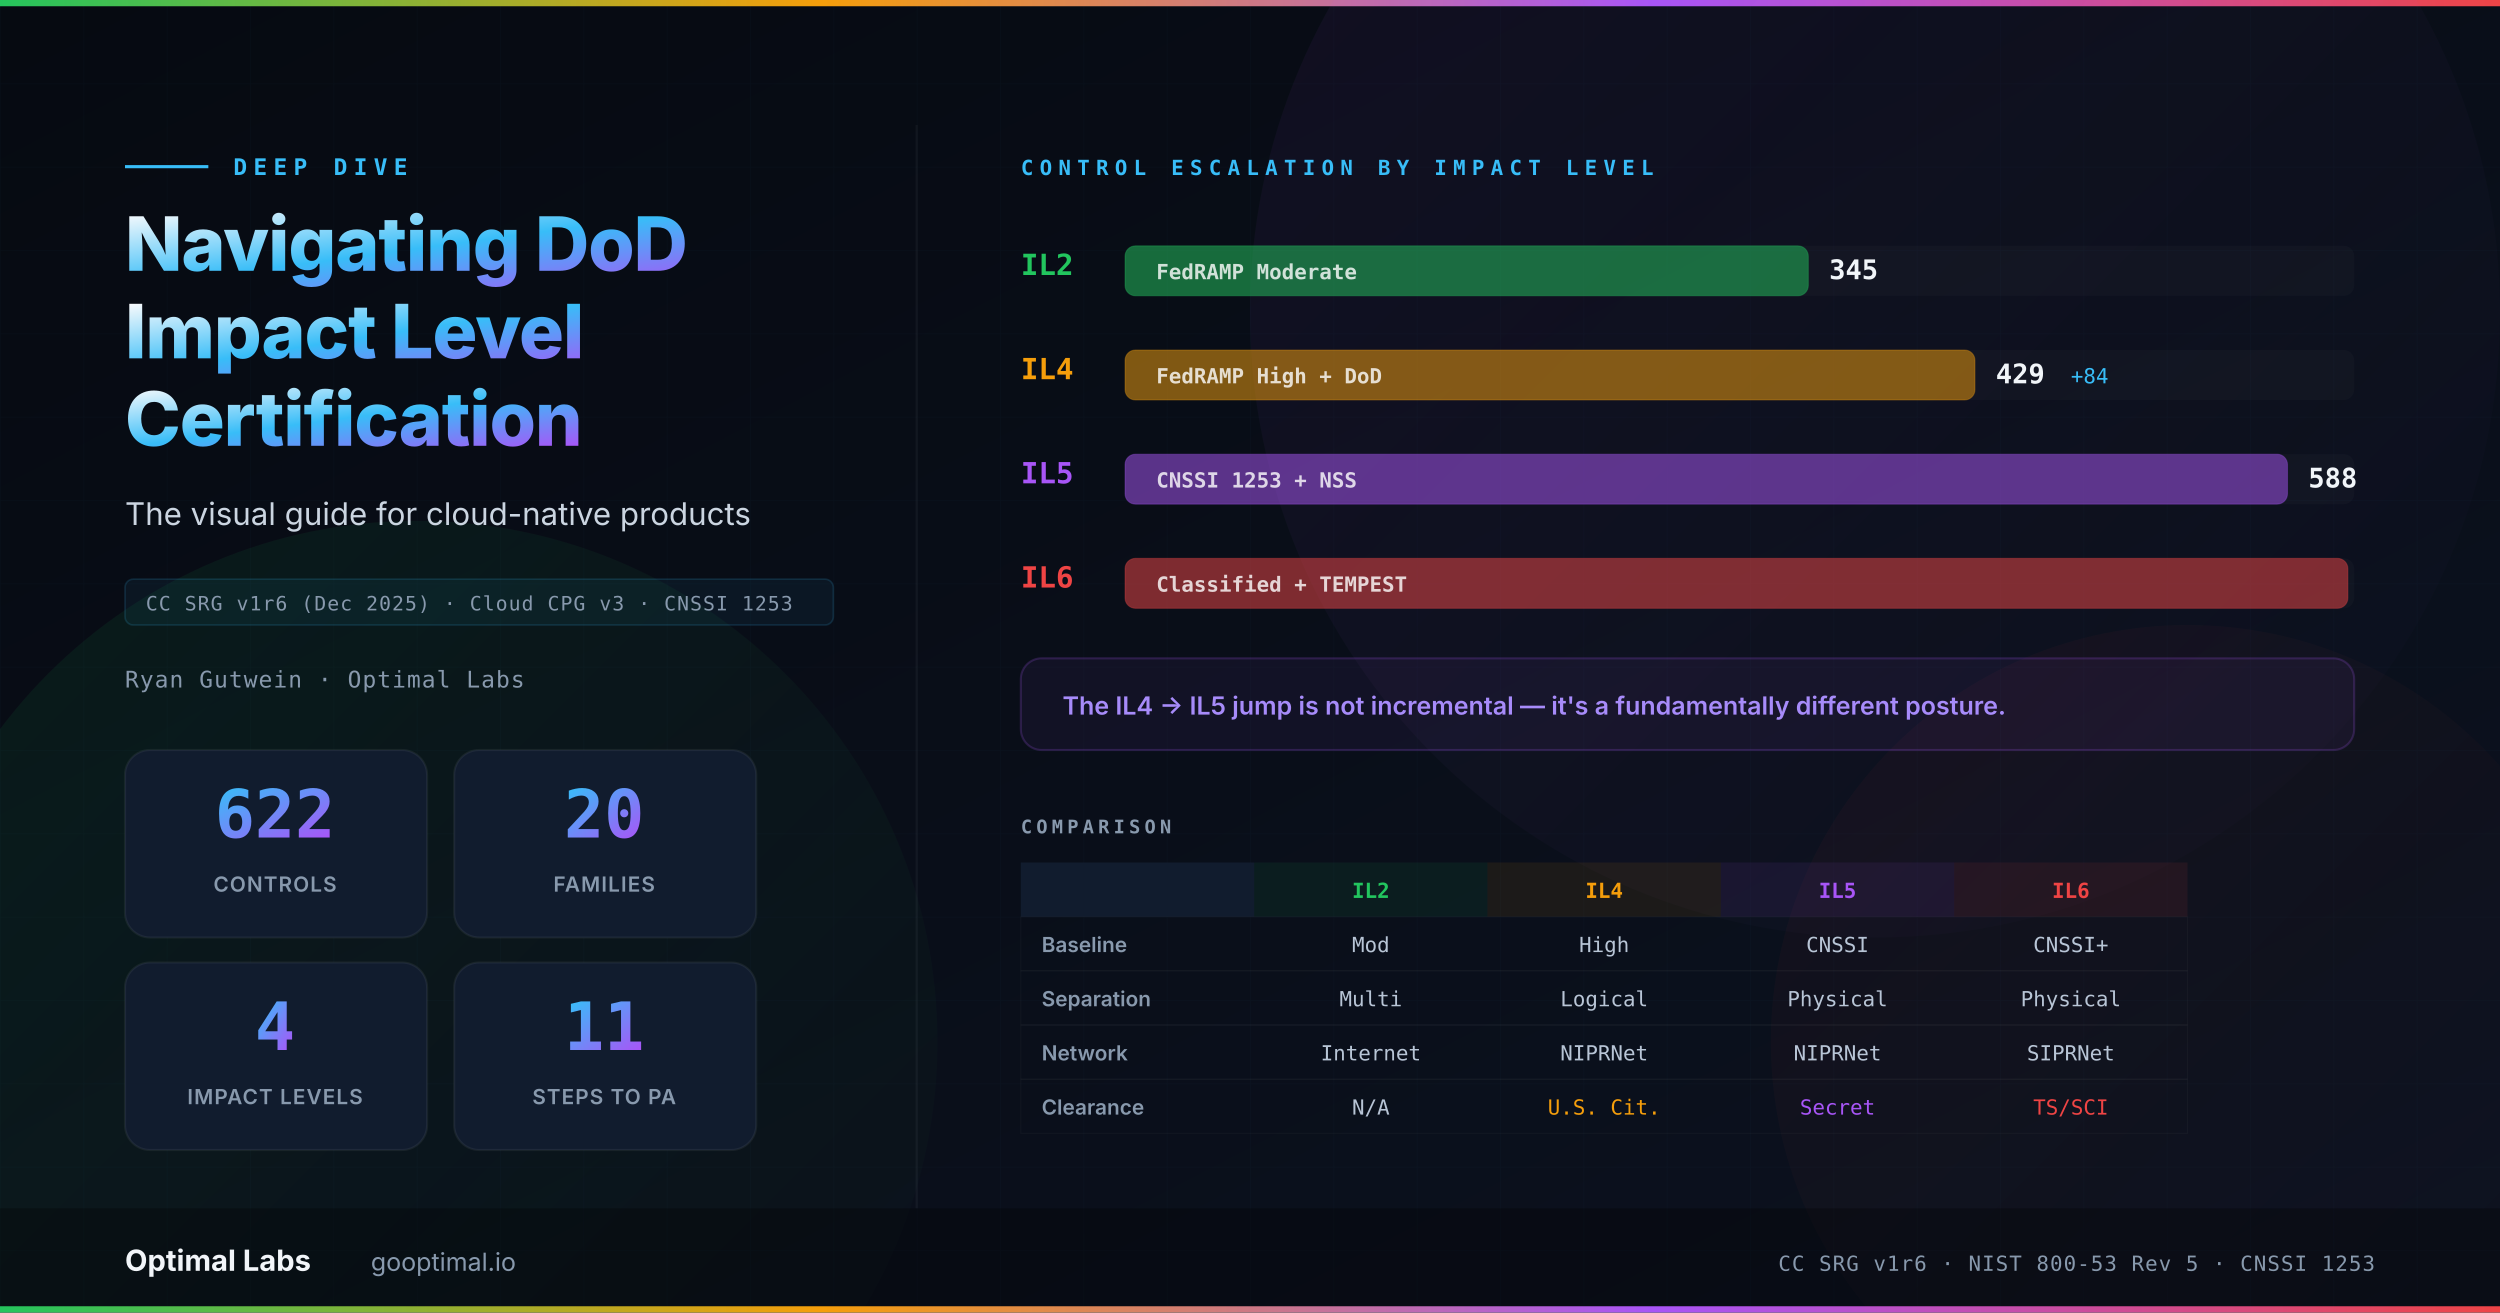
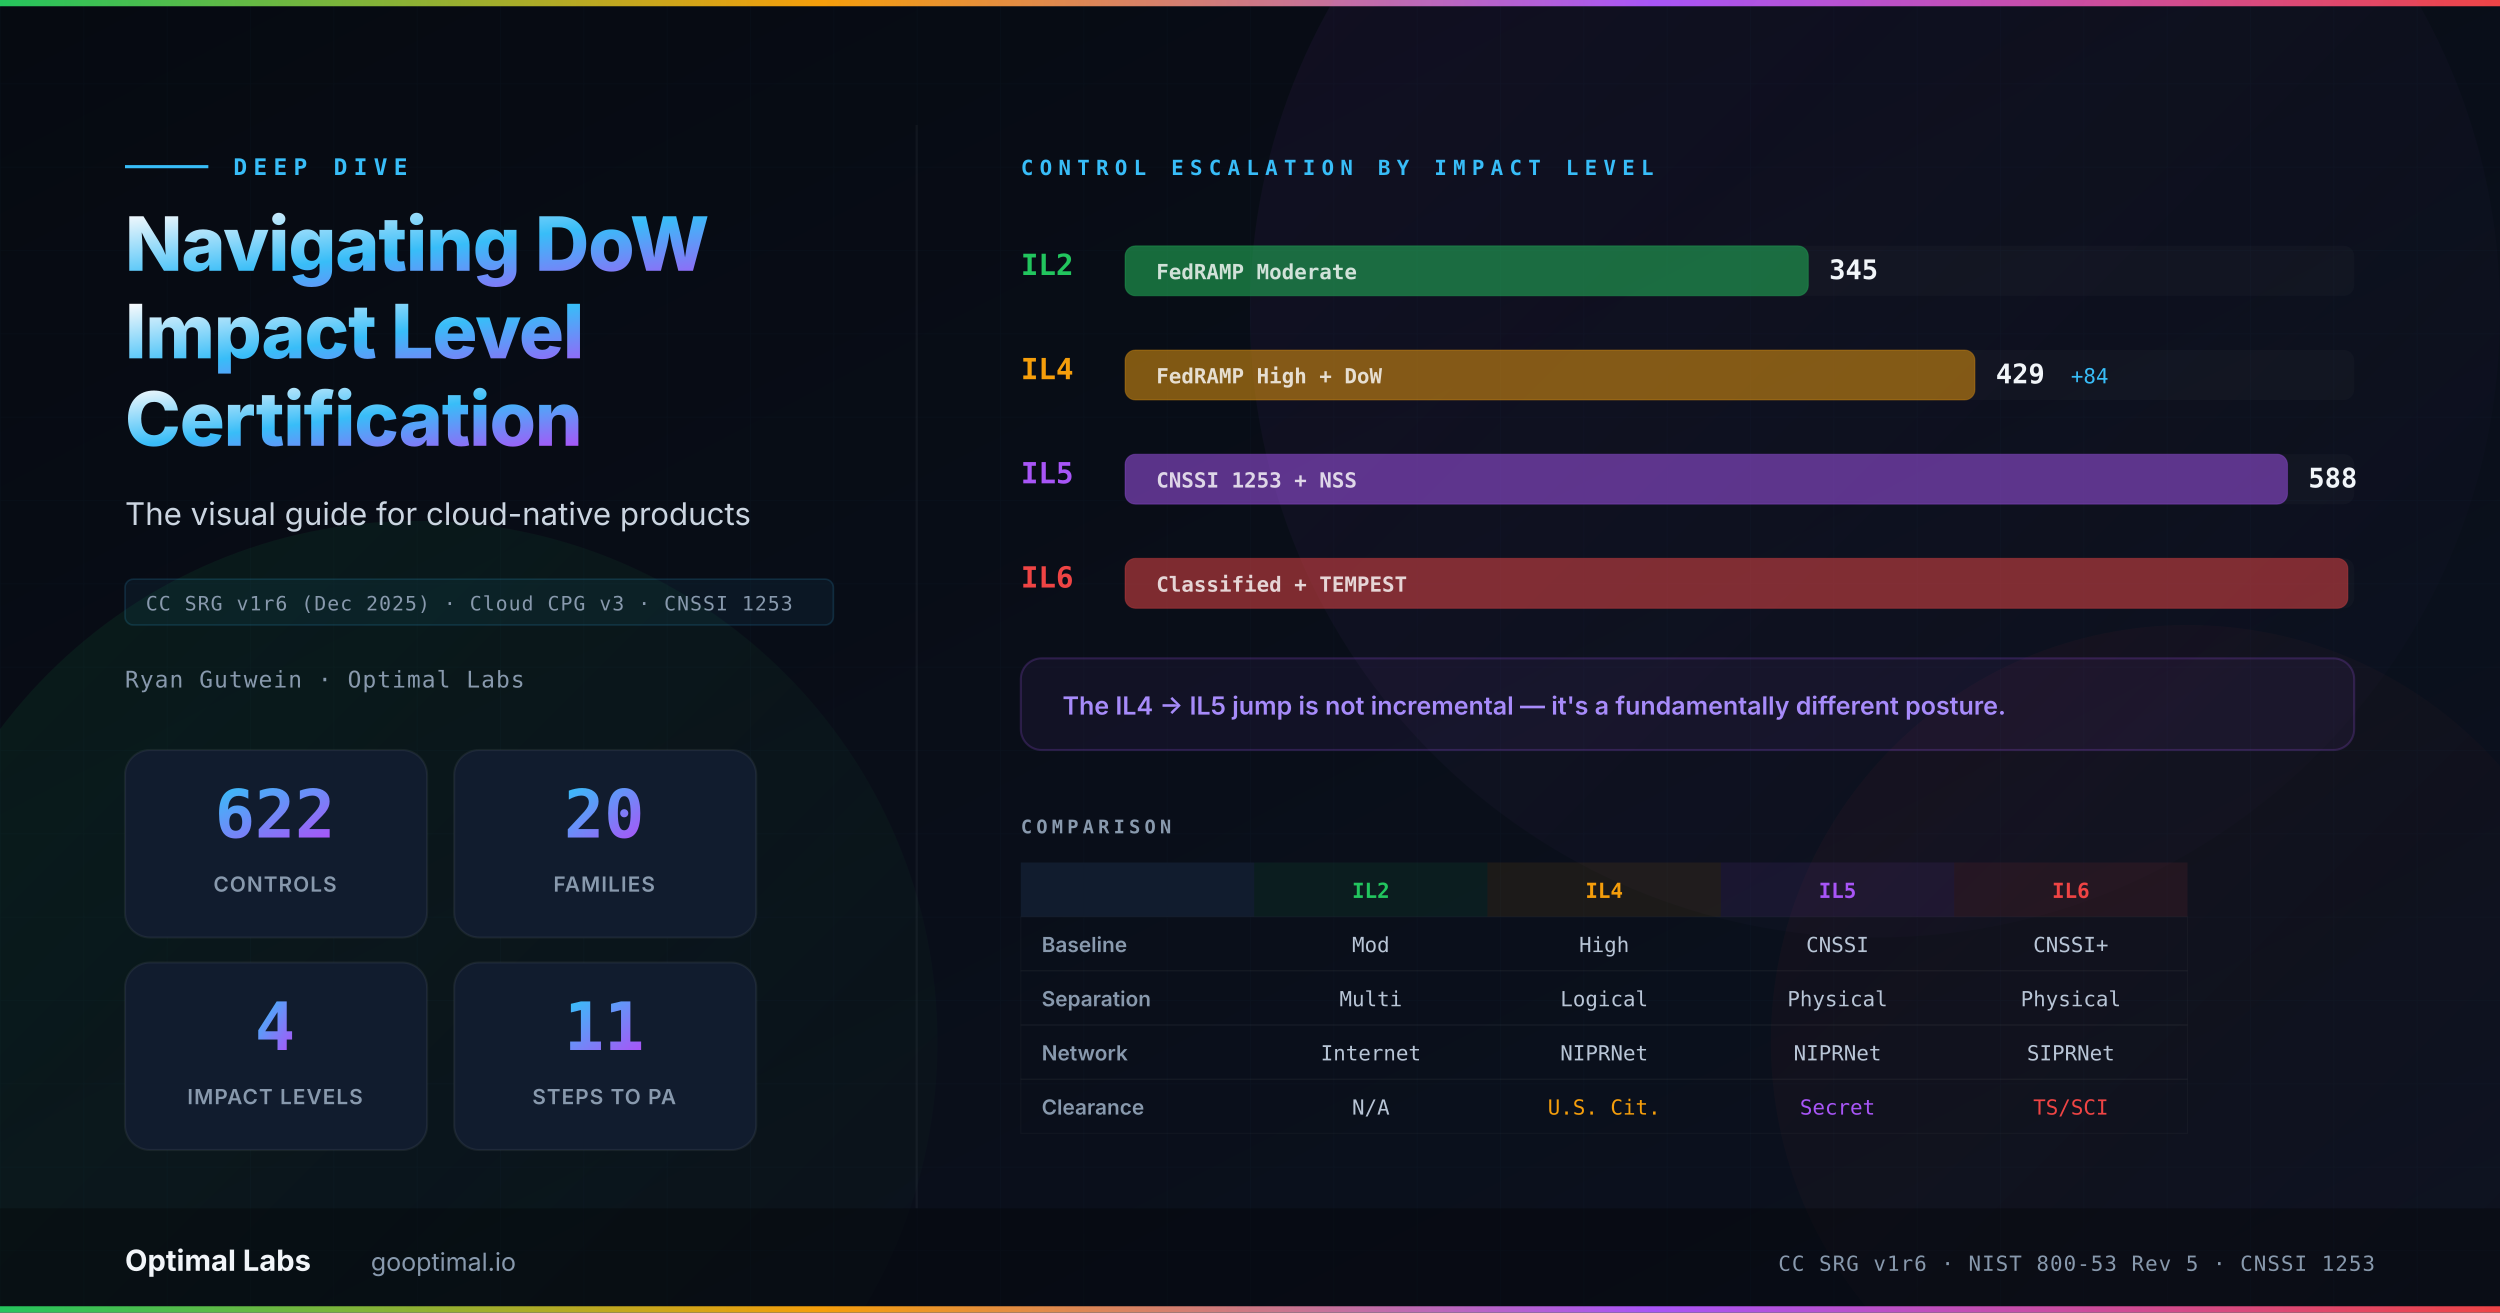
<svg xmlns="http://www.w3.org/2000/svg" viewBox="0 0 1200 630" width="1200" height="630">
  <defs>
    <linearGradient id="bg" x1="0" y1="0" x2="1" y2="1">
      <stop offset="0%" stop-color="#060a11" />
      <stop offset="100%" stop-color="#0c1220" />
    </linearGradient>
    <linearGradient id="grad-bar" x1="0" y1="0" x2="1" y2="0">
      <stop offset="0%" stop-color="#22c55e" />
      <stop offset="33%" stop-color="#f59e0b" />
      <stop offset="66%" stop-color="#a855f7" />
      <stop offset="100%" stop-color="#ef4444" />
    </linearGradient>
    <linearGradient id="title-grad" x1="0" y1="0" x2="1" y2="1">
      <stop offset="0%" stop-color="#f8fafc" />
      <stop offset="50%" stop-color="#38bdf8" />
      <stop offset="100%" stop-color="#a855f7" />
    </linearGradient>
    <linearGradient id="glow-green" x1="0" y1="0" x2="1" y2="1">
      <stop offset="0%" stop-color="#22c55e" stop-opacity="0.15" />
      <stop offset="100%" stop-color="#22c55e" stop-opacity="0" />
    </linearGradient>
    <linearGradient id="glow-purple" x1="0" y1="0" x2="1" y2="1">
      <stop offset="0%" stop-color="#a855f7" stop-opacity="0.12" />
      <stop offset="100%" stop-color="#a855f7" stop-opacity="0" />
    </linearGradient>
    <linearGradient id="glow-red" x1="0" y1="0" x2="1" y2="1">
      <stop offset="0%" stop-color="#ef4444" stop-opacity="0.1" />
      <stop offset="100%" stop-color="#ef4444" stop-opacity="0" />
    </linearGradient>
    <linearGradient id="stat-grad" x1="0" y1="0" x2="1" y2="1">
      <stop offset="0%" stop-color="#38bdf8" />
      <stop offset="100%" stop-color="#a855f7" />
    </linearGradient>
  </defs>
  <rect width="1200" height="630" fill="url(#bg)" />
  <pattern id="grid" width="40" height="40" patternUnits="userSpaceOnUse">
    <path d="M 40 0 L 0 0 0 40" fill="none" stroke="rgba(56,189,248,0.03)" stroke-width="0.5" />
  </pattern>
  <rect width="1200" height="630" fill="url(#grid)" />
  <rect x="0" y="0" width="1200" height="3" fill="url(#grad-bar)" />
  <circle cx="200" cy="500" r="250" fill="url(#glow-green)" opacity="0.6" />
  <circle cx="900" cy="150" r="300" fill="url(#glow-purple)" opacity="0.5" />
  <circle cx="1050" cy="500" r="200" fill="url(#glow-red)" opacity="0.4" />
  <line x1="60" y1="80" x2="100" y2="80" stroke="#38bdf8" stroke-width="1.5" />
  <text x="112" y="84" fill="#38bdf8" font-family="'JetBrains Mono','SF Mono',monospace" font-size="11" letter-spacing="3" text-transform="uppercase" font-weight="700">DEEP DIVE</text>
-   <text x="60" y="130" fill="url(#title-grad)" font-family="Inter,'Helvetica Neue',sans-serif" font-size="36" font-weight="800" letter-spacing="-0.5">Navigating DoD</text>
+   <text x="60" y="130" fill="url(#title-grad)" font-family="Inter,'Helvetica Neue',sans-serif" font-size="36" font-weight="800" letter-spacing="-0.5">Navigating DoW</text>
  <text x="60" y="172" fill="url(#title-grad)" font-family="Inter,'Helvetica Neue',sans-serif" font-size="36" font-weight="800" letter-spacing="-0.5">Impact Level</text>
  <text x="60" y="214" fill="url(#title-grad)" font-family="Inter,'Helvetica Neue',sans-serif" font-size="36" font-weight="800" letter-spacing="-0.5">Certification</text>
  <text x="60" y="252" fill="#cbd5e1" font-family="Inter,sans-serif" font-size="15" font-weight="400">The visual guide for cloud-native products</text>
  <rect x="60" y="278" width="340" height="22" rx="4" fill="rgba(56,189,248,0.06)" stroke="rgba(56,189,248,0.15)" stroke-width="0.8" />
  <text x="70" y="293" fill="#8899ad" font-family="'JetBrains Mono',monospace" font-size="9.5" letter-spacing="0.5">CC SRG v1r6 (Dec 2025) · Cloud CPG v3 · CNSSI 1253</text>
  <text x="60" y="330" fill="#8899ad" font-family="'JetBrains Mono',monospace" font-size="11" letter-spacing="0.5">Ryan Gutwein · Optimal Labs</text>
  <rect x="60" y="360" width="145" height="90" rx="12" fill="#111c2e" stroke="rgba(255,255,255,0.06)" stroke-width="1" />
  <text x="132" y="402" text-anchor="middle" fill="url(#stat-grad)" font-family="'JetBrains Mono',monospace" font-size="32" font-weight="700">622</text>
  <text x="132" y="428" text-anchor="middle" fill="#8899ad" font-size="10" font-family="Inter,sans-serif" font-weight="600" letter-spacing="0.5">CONTROLS</text>
  <rect x="218" y="360" width="145" height="90" rx="12" fill="#111c2e" stroke="rgba(255,255,255,0.06)" stroke-width="1" />
  <text x="290" y="402" text-anchor="middle" fill="url(#stat-grad)" font-family="'JetBrains Mono',monospace" font-size="32" font-weight="700">20</text>
  <text x="290" y="428" text-anchor="middle" fill="#8899ad" font-size="10" font-family="Inter,sans-serif" font-weight="600" letter-spacing="0.5">FAMILIES</text>
  <rect x="60" y="462" width="145" height="90" rx="12" fill="#111c2e" stroke="rgba(255,255,255,0.06)" stroke-width="1" />
  <text x="132" y="504" text-anchor="middle" fill="url(#stat-grad)" font-family="'JetBrains Mono',monospace" font-size="32" font-weight="700">4</text>
  <text x="132" y="530" text-anchor="middle" fill="#8899ad" font-size="10" font-family="Inter,sans-serif" font-weight="600" letter-spacing="0.5">IMPACT LEVELS</text>
  <rect x="218" y="462" width="145" height="90" rx="12" fill="#111c2e" stroke="rgba(255,255,255,0.06)" stroke-width="1" />
  <text x="290" y="504" text-anchor="middle" fill="url(#stat-grad)" font-family="'JetBrains Mono',monospace" font-size="32" font-weight="700">11</text>
  <text x="290" y="530" text-anchor="middle" fill="#8899ad" font-size="10" font-family="Inter,sans-serif" font-weight="600" letter-spacing="0.5">STEPS TO PA</text>
  <line x1="440" y1="60" x2="440" y2="580" stroke="rgba(255,255,255,0.04)" stroke-width="1" />
  <text x="490" y="84" fill="#38bdf8" font-family="'JetBrains Mono',monospace" font-size="10" letter-spacing="3" font-weight="700">CONTROL ESCALATION BY IMPACT LEVEL</text>
  <text x="490" y="132" fill="#22c55e" font-family="'JetBrains Mono',monospace" font-size="14" font-weight="700">IL2</text>
  <rect x="540" y="118" width="590" height="24" rx="5" fill="rgba(255,255,255,0.02)" />
  <rect x="540" y="118" width="328" height="24" rx="5" fill="rgba(34,197,94,0.5)" stroke="rgba(34,197,94,0.3)" stroke-width="0.5" />
  <text x="555" y="134" fill="rgba(255,255,255,0.8)" font-family="'JetBrains Mono',monospace" font-size="10" font-weight="600">FedRAMP Moderate</text>
  <text x="878" y="134" fill="#f1f5f9" font-family="'JetBrains Mono',monospace" font-size="13" font-weight="700">345</text>
  <text x="490" y="182" fill="#f59e0b" font-family="'JetBrains Mono',monospace" font-size="14" font-weight="700">IL4</text>
  <rect x="540" y="168" width="590" height="24" rx="5" fill="rgba(255,255,255,0.02)" />
  <rect x="540" y="168" width="408" height="24" rx="5" fill="rgba(245,158,11,0.5)" stroke="rgba(245,158,11,0.3)" stroke-width="0.5" />
-   <text x="555" y="184" fill="rgba(255,255,255,0.8)" font-family="'JetBrains Mono',monospace" font-size="10" font-weight="600">FedRAMP High + DoD</text>
+   <text x="555" y="184" fill="rgba(255,255,255,0.8)" font-family="'JetBrains Mono',monospace" font-size="10" font-weight="600">FedRAMP High + DoW</text>
  <text x="958" y="184" fill="#f1f5f9" font-family="'JetBrains Mono',monospace" font-size="13" font-weight="700">429</text>
  <text x="994" y="184" fill="#38bdf8" font-family="'JetBrains Mono',monospace" font-size="10">+84</text>
  <text x="490" y="232" fill="#a855f7" font-family="'JetBrains Mono',monospace" font-size="14" font-weight="700">IL5</text>
  <rect x="540" y="218" width="590" height="24" rx="5" fill="rgba(255,255,255,0.02)" />
  <rect x="540" y="218" width="558" height="24" rx="5" fill="rgba(168,85,247,0.5)" stroke="rgba(168,85,247,0.3)" stroke-width="0.5" />
  <text x="555" y="234" fill="rgba(255,255,255,0.8)" font-family="'JetBrains Mono',monospace" font-size="10" font-weight="600">CNSSI 1253 + NSS</text>
  <text x="1108" y="234" fill="#f1f5f9" font-family="'JetBrains Mono',monospace" font-size="13" font-weight="700">588</text>
  <text x="490" y="282" fill="#ef4444" font-family="'JetBrains Mono',monospace" font-size="14" font-weight="700">IL6</text>
  <rect x="540" y="268" width="590" height="24" rx="5" fill="rgba(255,255,255,0.02)" />
  <rect x="540" y="268" width="587" height="24" rx="5" fill="rgba(239,68,68,0.5)" stroke="rgba(239,68,68,0.3)" stroke-width="0.5" />
  <text x="555" y="284" fill="rgba(255,255,255,0.8)" font-family="'JetBrains Mono',monospace" font-size="10" font-weight="600">Classified + TEMPEST</text>
  <rect x="490" y="316" width="640" height="44" rx="10" fill="rgba(168,85,247,0.06)" stroke="rgba(168,85,247,0.2)" stroke-width="1" />
  <text x="510" y="343" fill="#a78bfa" font-family="Inter,sans-serif" font-size="12" font-weight="600">The IL4 → IL5 jump is not incremental — it's a fundamentally different posture.</text>
  <text x="490" y="400" fill="#8899ad" font-family="'JetBrains Mono',monospace" font-size="9" letter-spacing="2" font-weight="700">COMPARISON</text>
  <rect x="490" y="414" width="112" height="26" rx="0" fill="#111c2e" />
  <rect x="602" y="414" width="112" height="26" rx="0" fill="rgba(34,197,94,0.08)" />
  <rect x="714" y="414" width="112" height="26" rx="0" fill="rgba(245,158,11,0.08)" />
  <rect x="826" y="414" width="112" height="26" rx="0" fill="rgba(168,85,247,0.08)" />
  <rect x="938" y="414" width="112" height="26" rx="0" fill="rgba(239,68,68,0.08)" />
  <text x="658" y="431" text-anchor="middle" fill="#22c55e" font-family="'JetBrains Mono',monospace" font-size="10" font-weight="700">IL2</text>
  <text x="770" y="431" text-anchor="middle" fill="#f59e0b" font-family="'JetBrains Mono',monospace" font-size="10" font-weight="700">IL4</text>
  <text x="882" y="431" text-anchor="middle" fill="#a855f7" font-family="'JetBrains Mono',monospace" font-size="10" font-weight="700">IL5</text>
  <text x="994" y="431" text-anchor="middle" fill="#ef4444" font-family="'JetBrains Mono',monospace" font-size="10" font-weight="700">IL6</text>
  <rect x="490" y="440" width="560" height="26" rx="0" fill="none" stroke="rgba(255,255,255,0.03)" stroke-width="0.5" />
  <text x="500" y="457" fill="#8899ad" font-size="10" font-family="Inter,sans-serif" font-weight="600">Baseline</text>
  <text x="658" y="457" text-anchor="middle" fill="#b8c5d6" font-size="10" font-family="'JetBrains Mono',monospace">Mod</text>
  <text x="770" y="457" text-anchor="middle" fill="#b8c5d6" font-size="10" font-family="'JetBrains Mono',monospace">High</text>
  <text x="882" y="457" text-anchor="middle" fill="#b8c5d6" font-size="10" font-family="'JetBrains Mono',monospace">CNSSI</text>
  <text x="994" y="457" text-anchor="middle" fill="#b8c5d6" font-size="10" font-family="'JetBrains Mono',monospace">CNSSI+</text>
  <rect x="490" y="466" width="560" height="26" rx="0" fill="none" stroke="rgba(255,255,255,0.03)" stroke-width="0.5" />
  <text x="500" y="483" fill="#8899ad" font-size="10" font-family="Inter,sans-serif" font-weight="600">Separation</text>
  <text x="658" y="483" text-anchor="middle" fill="#b8c5d6" font-size="10" font-family="'JetBrains Mono',monospace">Multi</text>
  <text x="770" y="483" text-anchor="middle" fill="#b8c5d6" font-size="10" font-family="'JetBrains Mono',monospace">Logical</text>
  <text x="882" y="483" text-anchor="middle" fill="#b8c5d6" font-size="10" font-family="'JetBrains Mono',monospace">Physical</text>
  <text x="994" y="483" text-anchor="middle" fill="#b8c5d6" font-size="10" font-family="'JetBrains Mono',monospace">Physical</text>
  <rect x="490" y="492" width="560" height="26" rx="0" fill="none" stroke="rgba(255,255,255,0.03)" stroke-width="0.5" />
  <text x="500" y="509" fill="#8899ad" font-size="10" font-family="Inter,sans-serif" font-weight="600">Network</text>
  <text x="658" y="509" text-anchor="middle" fill="#b8c5d6" font-size="10" font-family="'JetBrains Mono',monospace">Internet</text>
  <text x="770" y="509" text-anchor="middle" fill="#b8c5d6" font-size="10" font-family="'JetBrains Mono',monospace">NIPRNet</text>
  <text x="882" y="509" text-anchor="middle" fill="#b8c5d6" font-size="10" font-family="'JetBrains Mono',monospace">NIPRNet</text>
  <text x="994" y="509" text-anchor="middle" fill="#b8c5d6" font-size="10" font-family="'JetBrains Mono',monospace">SIPRNet</text>
  <rect x="490" y="518" width="560" height="26" rx="0" fill="none" stroke="rgba(255,255,255,0.03)" stroke-width="0.5" />
  <text x="500" y="535" fill="#8899ad" font-size="10" font-family="Inter,sans-serif" font-weight="600">Clearance</text>
  <text x="658" y="535" text-anchor="middle" fill="#b8c5d6" font-size="10" font-family="'JetBrains Mono',monospace">N/A</text>
  <text x="770" y="535" text-anchor="middle" fill="#f59e0b" font-size="10" font-family="'JetBrains Mono',monospace">U.S. Cit.</text>
  <text x="882" y="535" text-anchor="middle" fill="#a855f7" font-size="10" font-family="'JetBrains Mono',monospace">Secret</text>
  <text x="994" y="535" text-anchor="middle" fill="#ef4444" font-size="10" font-family="'JetBrains Mono',monospace">TS/SCI</text>
  <rect x="0" y="580" width="1200" height="50" fill="rgba(0,0,0,0.3)" />
  <text x="60" y="610" fill="#f1f5f9" font-family="Inter,sans-serif" font-size="14" font-weight="700">Optimal Labs</text>
  <text x="178" y="610" fill="#8899ad" font-family="Inter,sans-serif" font-size="12">gooptimal.io</text>
  <text x="1140" y="610" text-anchor="end" fill="#8899ad" font-family="'JetBrains Mono',monospace" font-size="10" letter-spacing="0.5">CC SRG v1r6 · NIST 800-53 Rev 5 · CNSSI 1253</text>
  <rect x="0" y="627" width="1200" height="3" fill="url(#grad-bar)" />
</svg>
